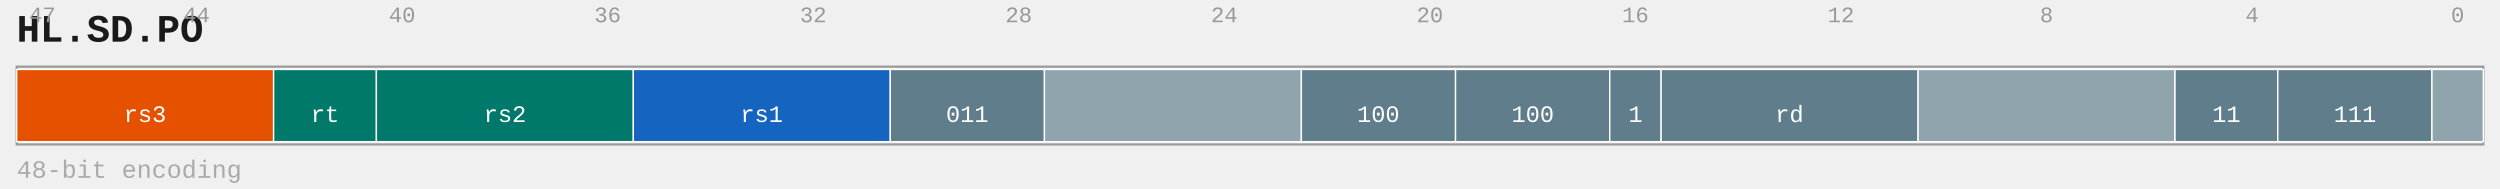
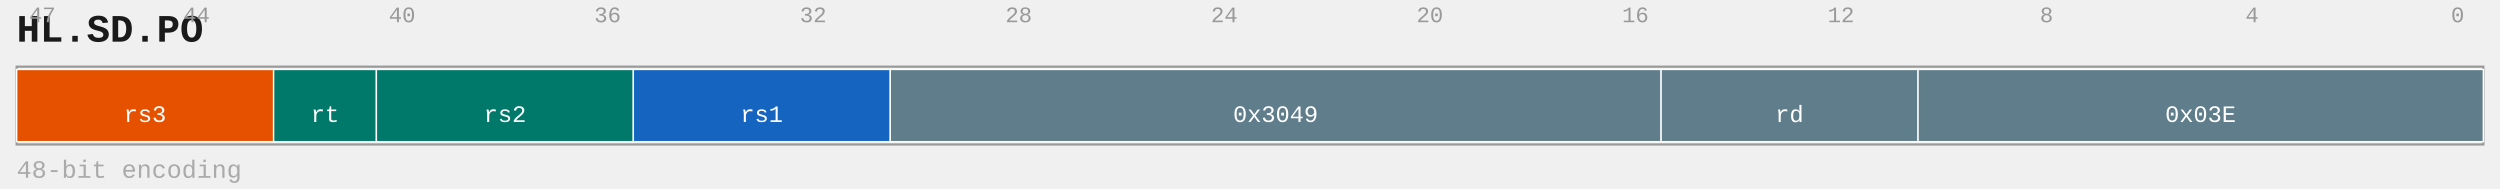
<svg xmlns="http://www.w3.org/2000/svg" viewBox="0 0 900 68" width="900" height="68">
  <defs>
    <style>
      text { font-family: 'Courier New', monospace; }
    </style>
  </defs>
  <text x="6" y="15" font-family="Helvetica Neue,Arial,sans-serif" font-weight="bold" font-size="14" fill="#1a1a1a">HL.SD.PO</text>
  <text x="15.25" y="8" text-anchor="middle" font-size="8" fill="#999999">47</text>
  <text x="70.75" y="8" text-anchor="middle" font-size="8" fill="#999999">44</text>
  <text x="144.75" y="8" text-anchor="middle" font-size="8" fill="#999999">40</text>
  <text x="218.75" y="8" text-anchor="middle" font-size="8" fill="#999999">36</text>
  <text x="292.75" y="8" text-anchor="middle" font-size="8" fill="#999999">32</text>
  <text x="366.75" y="8" text-anchor="middle" font-size="8" fill="#999999">28</text>
  <text x="440.75" y="8" text-anchor="middle" font-size="8" fill="#999999">24</text>
  <text x="514.75" y="8" text-anchor="middle" font-size="8" fill="#999999">20</text>
  <text x="588.75" y="8" text-anchor="middle" font-size="8" fill="#999999">16</text>
  <text x="662.75" y="8" text-anchor="middle" font-size="8" fill="#999999">12</text>
  <text x="736.75" y="8" text-anchor="middle" font-size="8" fill="#999999">8</text>
  <text x="810.75" y="8" text-anchor="middle" font-size="8" fill="#999999">4</text>
  <text x="884.75" y="8" text-anchor="middle" font-size="8" fill="#999999">0</text>
  <rect x="6" y="24" width="888.00" height="28" fill="none" stroke="#999999" stroke-width="0.8" />
  <rect x="6.000" y="25" width="92.500" height="26" fill="#E65100" stroke="white" stroke-width="0.5" />
  <text x="52.2" y="41.5" text-anchor="middle" dominant-baseline="middle" font-size="8.5" fill="white" pointer-events="none">rs3</text>
  <rect x="98.500" y="25" width="37.000" height="26" fill="#00796B" stroke="white" stroke-width="0.5" />
  <text x="117.0" y="41.5" text-anchor="middle" dominant-baseline="middle" font-size="8.5" fill="white" pointer-events="none">rt</text>
  <rect x="135.500" y="25" width="92.500" height="26" fill="#00796B" stroke="white" stroke-width="0.5" />
  <text x="181.8" y="41.5" text-anchor="middle" dominant-baseline="middle" font-size="8.5" fill="white" pointer-events="none">rs2</text>
  <rect x="228.000" y="25" width="92.500" height="26" fill="#1565C0" stroke="white" stroke-width="0.5" />
  <text x="274.2" y="41.5" text-anchor="middle" dominant-baseline="middle" font-size="8.5" fill="white" pointer-events="none">rs1</text>
-   <rect x="320.500" y="25" width="55.500" height="26" fill="#607D8B" stroke="white" stroke-width="0.5" />
-   <text x="348.2" y="41.5" text-anchor="middle" dominant-baseline="middle" font-size="8.5" fill="white" pointer-events="none">011</text>
-   <rect x="376.000" y="25" width="92.500" height="26" fill="#90A4AE" stroke="white" stroke-width="0.5" />
-   <rect x="468.500" y="25" width="55.500" height="26" fill="#607D8B" stroke="white" stroke-width="0.5" />
-   <text x="496.2" y="41.5" text-anchor="middle" dominant-baseline="middle" font-size="8.5" fill="white" pointer-events="none">100</text>
-   <rect x="524.000" y="25" width="55.500" height="26" fill="#607D8B" stroke="white" stroke-width="0.5" />
-   <text x="551.8" y="41.5" text-anchor="middle" dominant-baseline="middle" font-size="8.5" fill="white" pointer-events="none">100</text>
-   <rect x="579.500" y="25" width="18.500" height="26" fill="#607D8B" stroke="white" stroke-width="0.5" />
-   <text x="588.8" y="41.5" text-anchor="middle" dominant-baseline="middle" font-size="8.5" fill="white" pointer-events="none">1</text>
+   <rect x="320.500" y="25" width="277.500" height="26" fill="#607D8B" stroke="white" stroke-width="0.5" />
+   <text x="459.2" y="41.5" text-anchor="middle" dominant-baseline="middle" font-size="8.5" fill="white" pointer-events="none">0x3049</text>
  <rect x="598.000" y="25" width="92.500" height="26" fill="#607D8B" stroke="white" stroke-width="0.5" />
  <text x="644.2" y="41.5" text-anchor="middle" dominant-baseline="middle" font-size="8.5" fill="white" pointer-events="none">rd</text>
-   <rect x="690.500" y="25" width="92.500" height="26" fill="#90A4AE" stroke="white" stroke-width="0.5" />
-   <rect x="783.000" y="25" width="37.000" height="26" fill="#607D8B" stroke="white" stroke-width="0.5" />
-   <text x="801.5" y="41.5" text-anchor="middle" dominant-baseline="middle" font-size="8.5" fill="white" pointer-events="none">11</text>
-   <rect x="820.000" y="25" width="55.500" height="26" fill="#607D8B" stroke="white" stroke-width="0.5" />
-   <text x="847.8" y="41.5" text-anchor="middle" dominant-baseline="middle" font-size="8.5" fill="white" pointer-events="none">111</text>
-   <rect x="875.500" y="25" width="18.500" height="26" fill="#90A4AE" stroke="white" stroke-width="0.5" />
+   <rect x="690.500" y="25" width="203.500" height="26" fill="#607D8B" stroke="white" stroke-width="0.5" />
+   <text x="792.2" y="41.5" text-anchor="middle" dominant-baseline="middle" font-size="8.5" fill="white" pointer-events="none">0x03E</text>
  <text x="6" y="64" font-size="9" fill="#aaaaaa" font-family="Helvetica Neue,Arial,sans-serif">48-bit encoding</text>
</svg>
